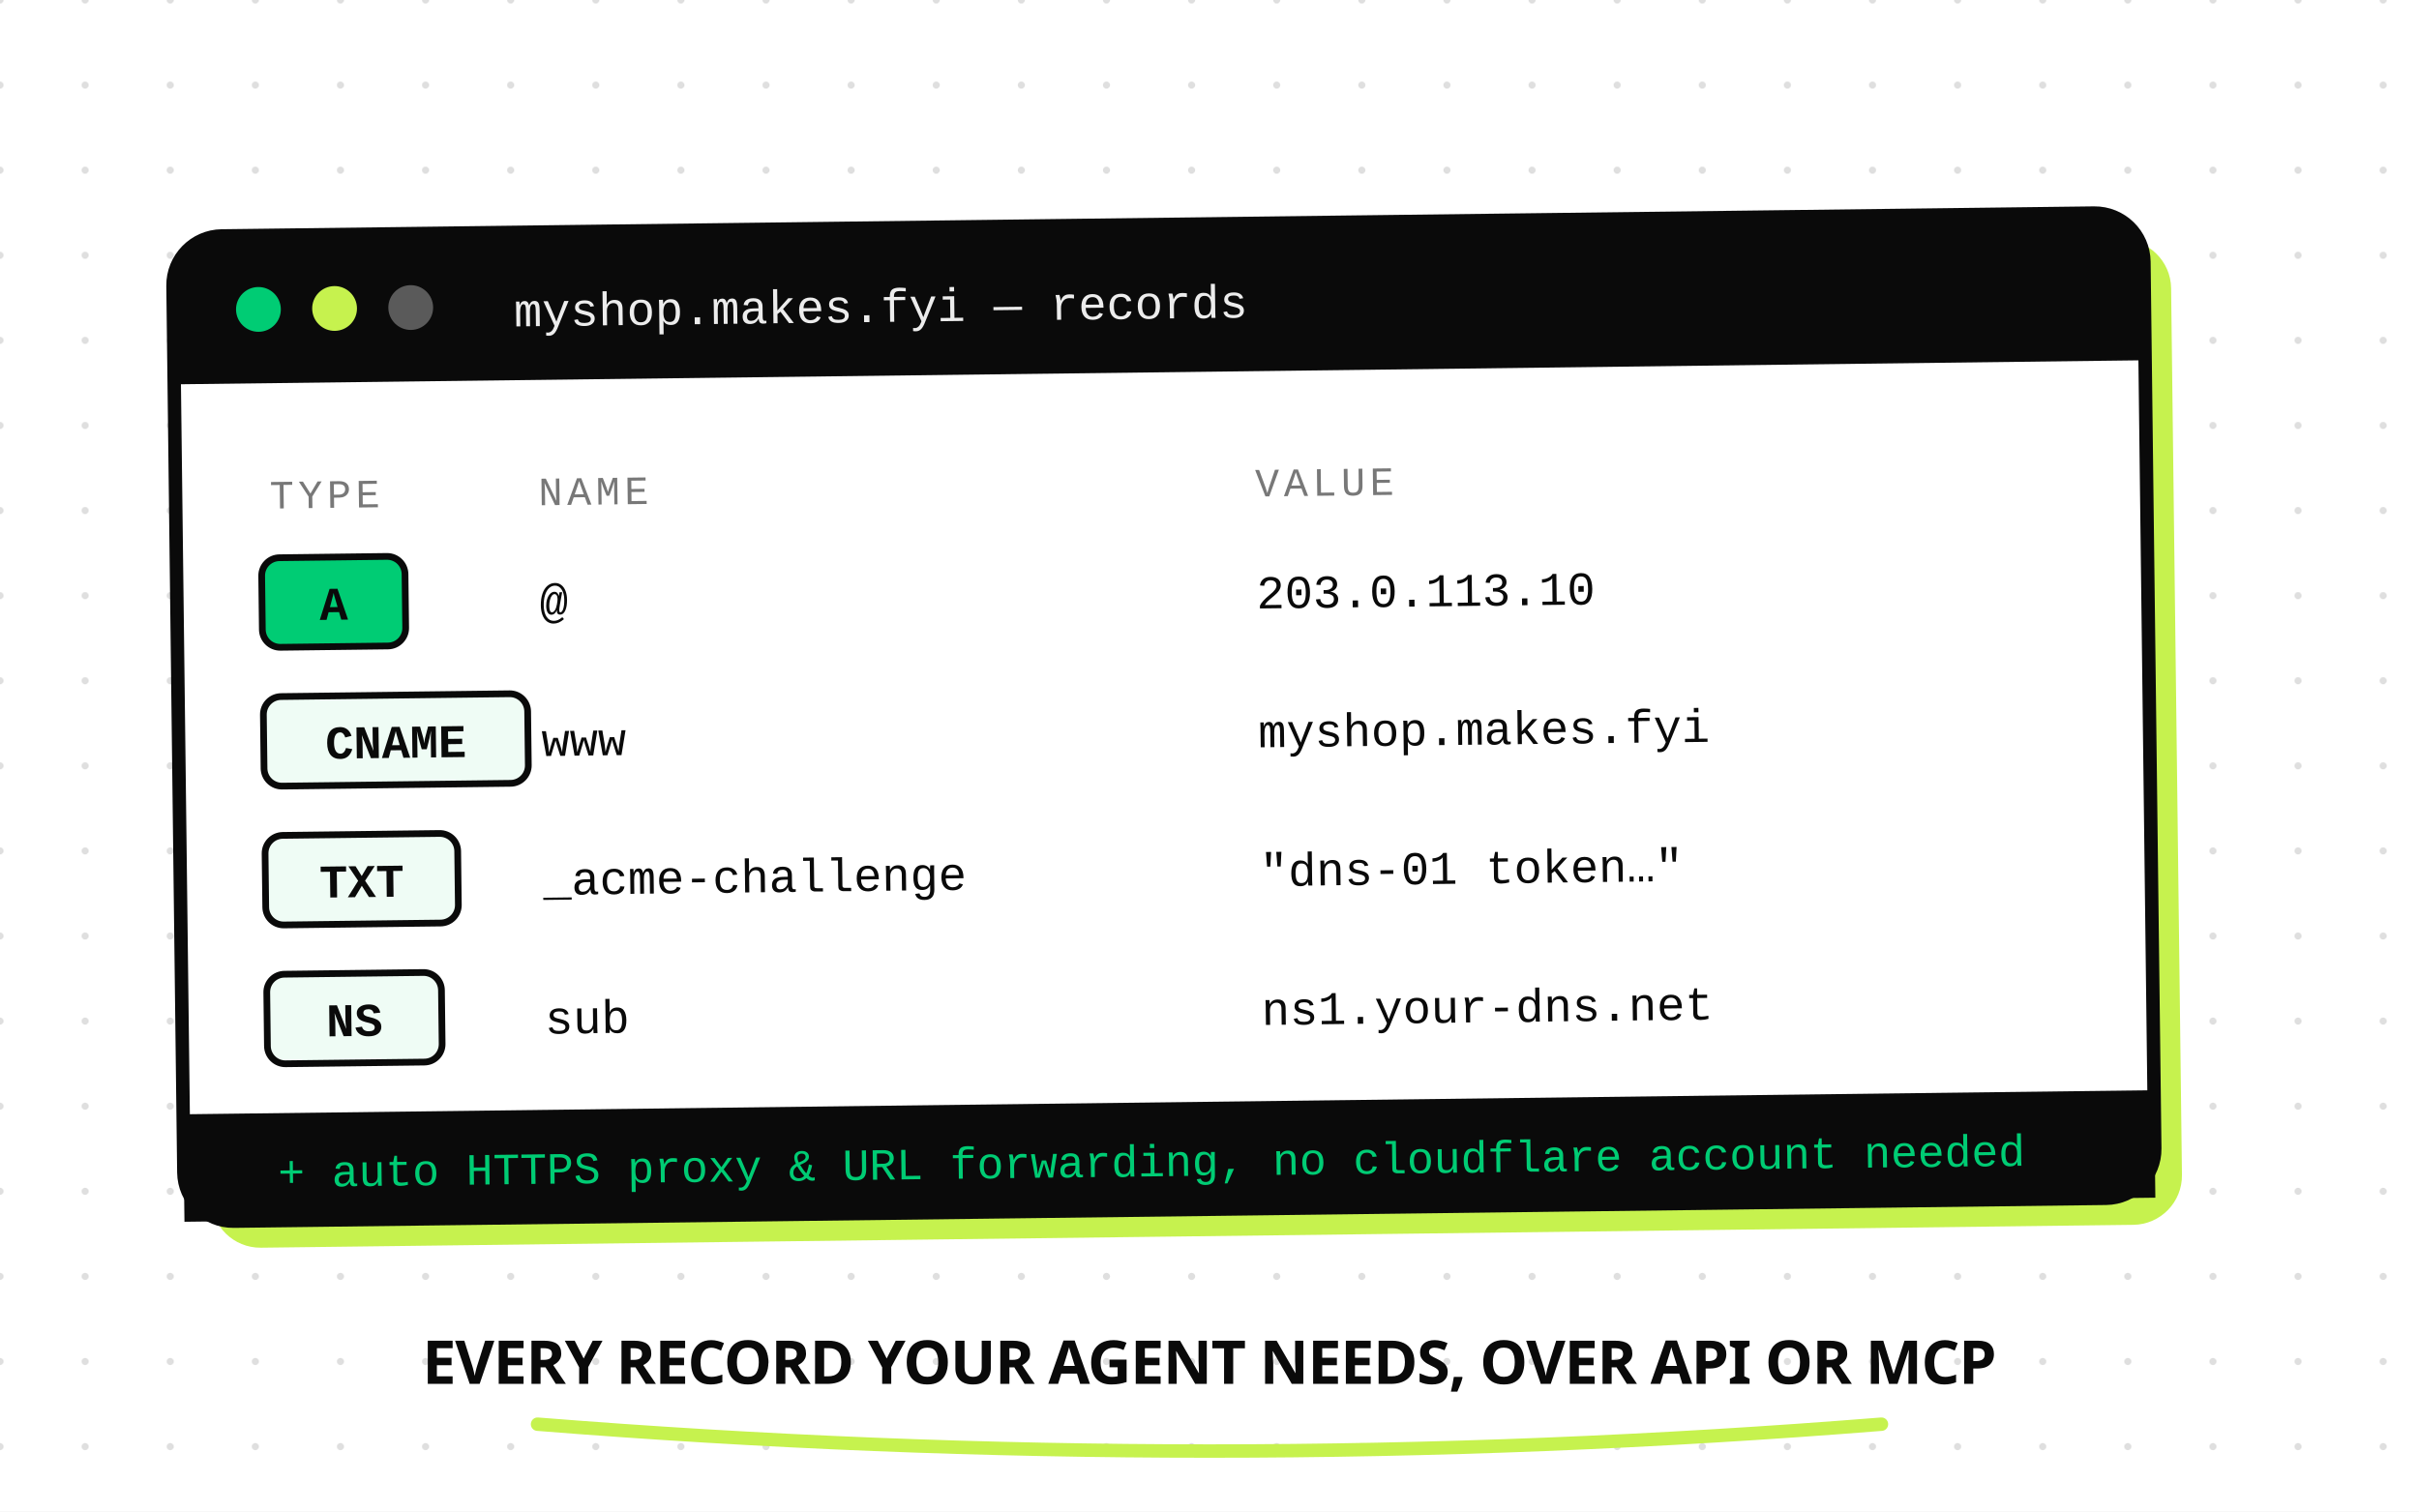
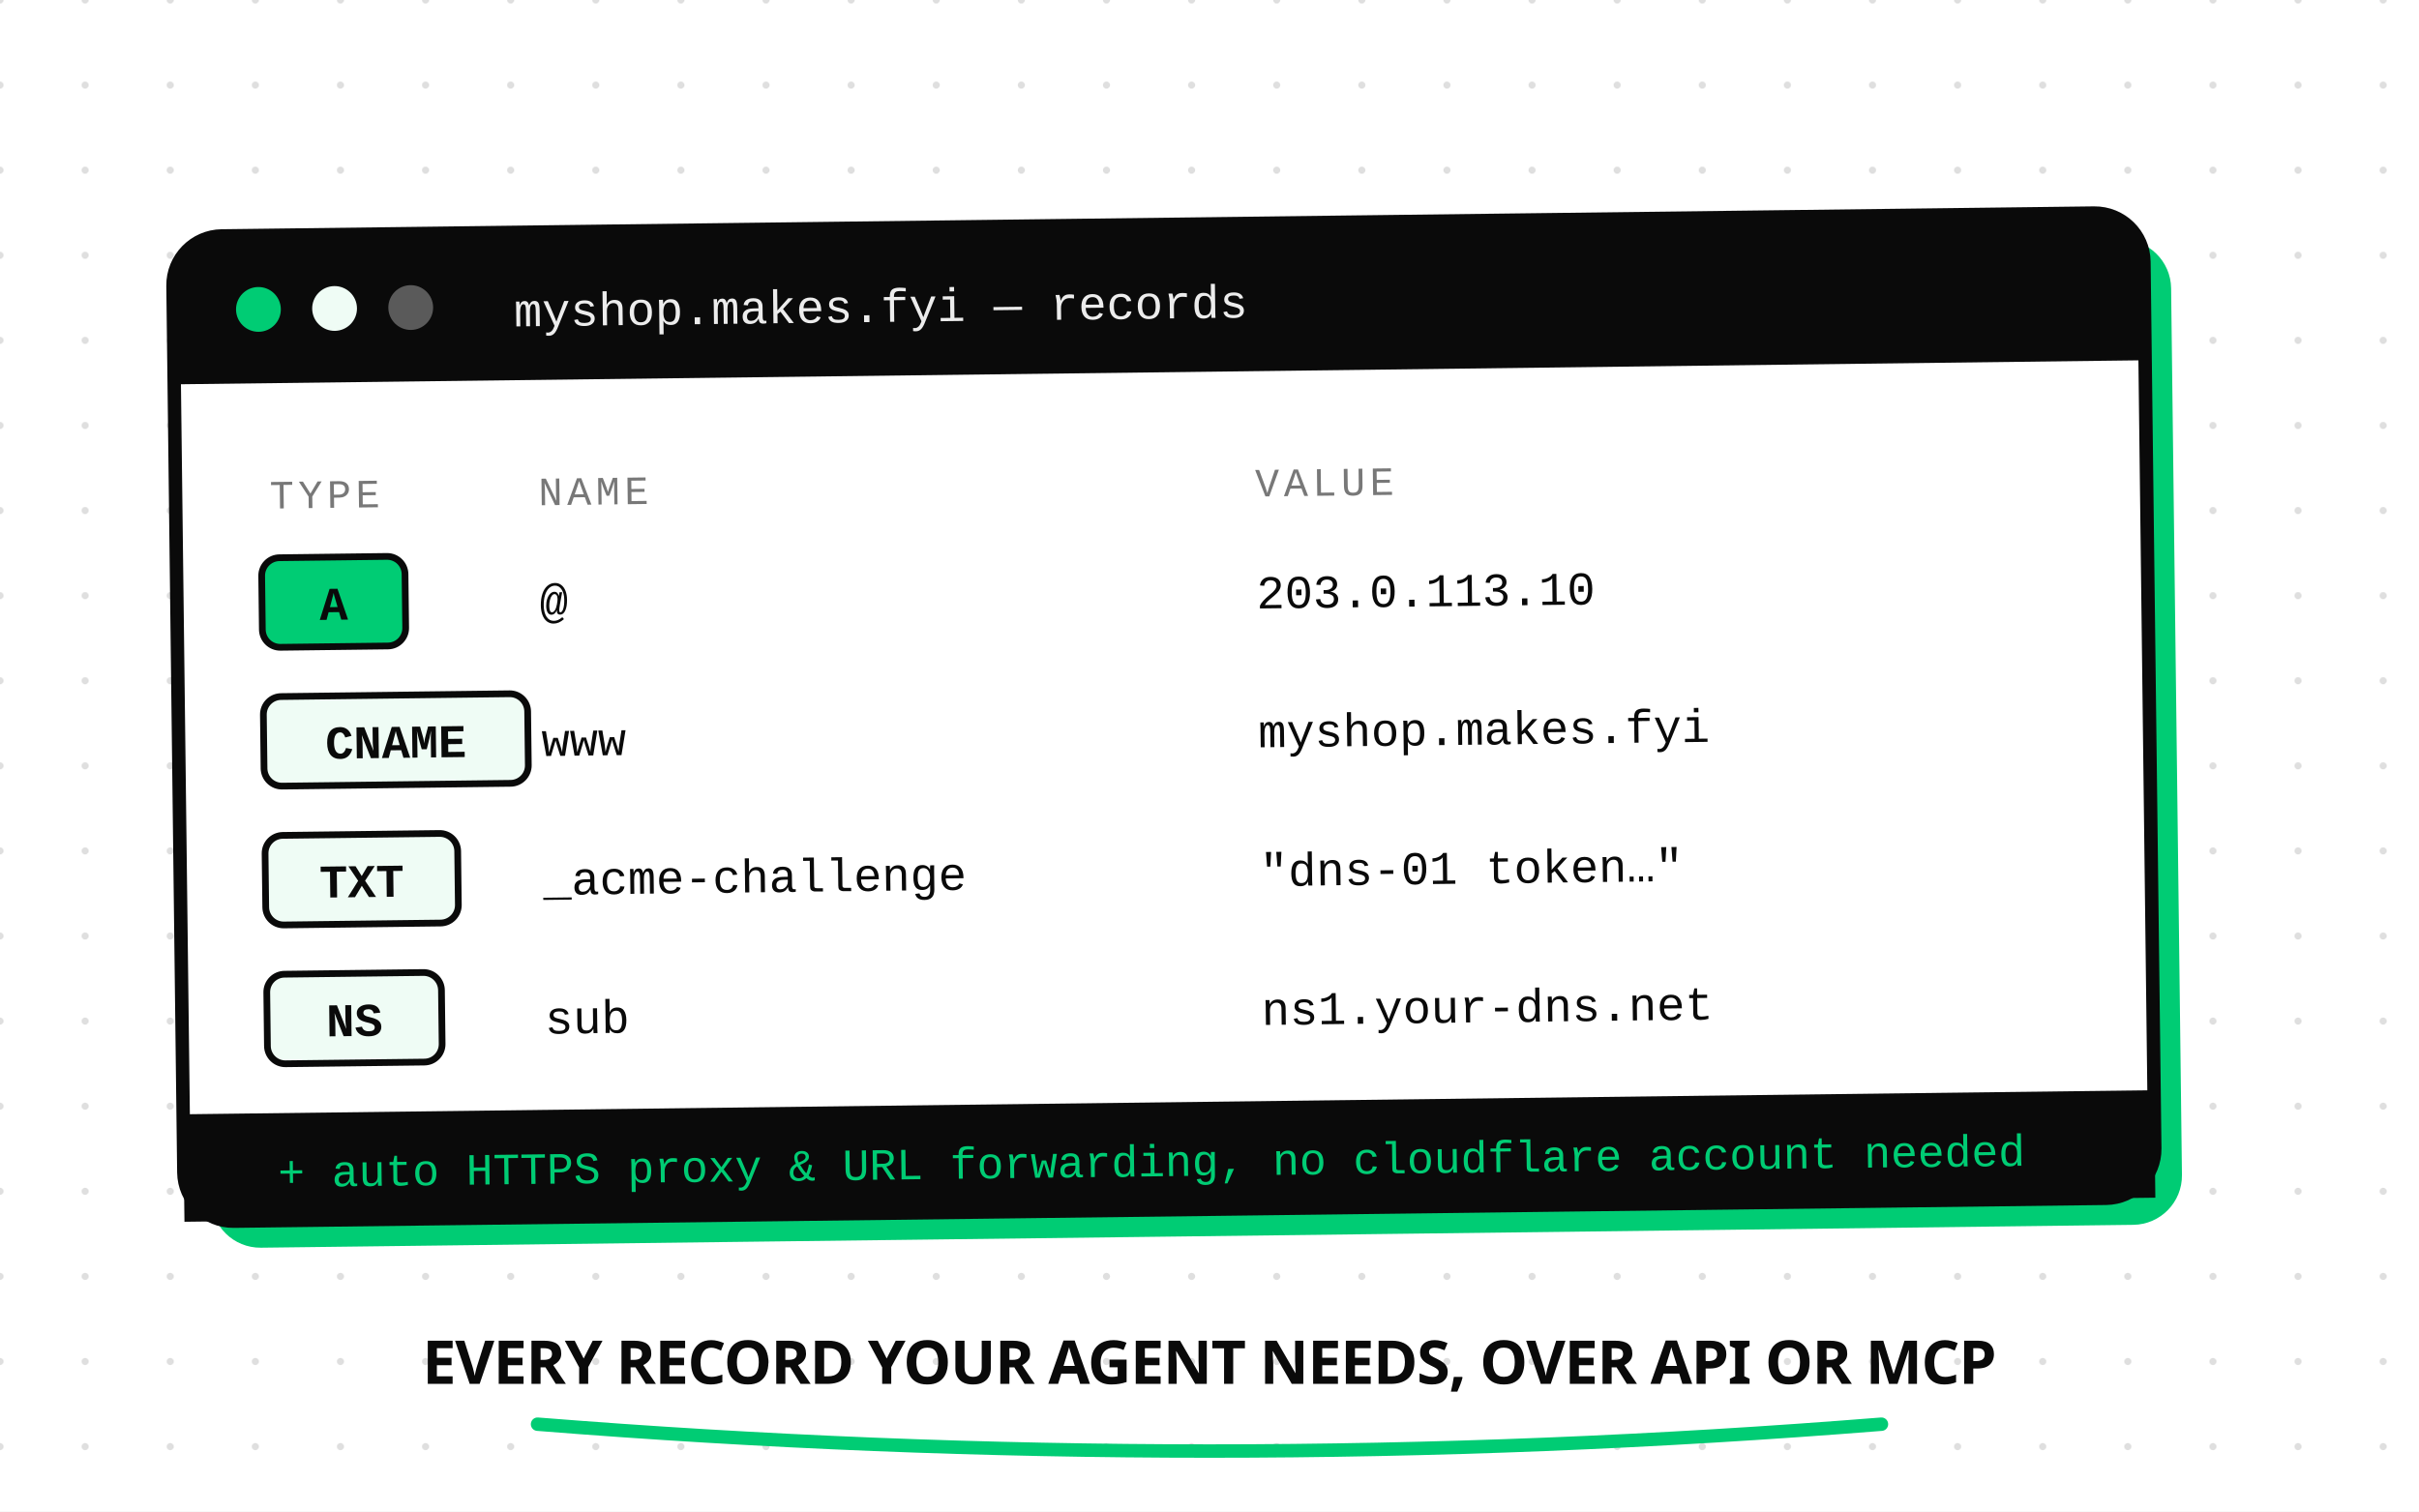
<svg xmlns="http://www.w3.org/2000/svg" viewBox="0 0 1080 675" role="img" aria-labelledby="t d" font-family="'Space Mono','Courier New',monospace">
  <rect width="1080" height="675" fill="#FFFFFF" />
  <pattern id="dots" width="38" height="38" patternUnits="userSpaceOnUse" x="-19" y="-19">
    <circle cx="19" cy="19" r="1.6" fill="#0A0A0A" opacity="0.13" />
  </pattern>
  <rect width="1080" height="675" fill="url(#dots)" />
  <g transform="rotate(-0.7 540 350)">
-     <rect x="92" y="112" width="880" height="440" rx="22" fill="#C6F24E" />
+     <rect x="92" y="112" width="880" height="440" rx="22" fill="#00CC74" />
    <rect x="80" y="100" width="880" height="440" rx="22" fill="#FFFFFF" stroke="#0A0A0A" stroke-width="6" />
    <path d="M 80 122 a 22 22 0 0 1 22 -22 h 836 a 22 22 0 0 1 22 22 v 44 h -880 z" fill="#0A0A0A" />
    <circle cx="118" cy="133" r="10" fill="#00CC74" />
-     <circle cx="152" cy="133" r="10" fill="#C6F24E" />
+     <circle cx="152" cy="133" r="10" fill="#EFFCF5" />
    <circle cx="186" cy="133" r="10" fill="#5a5a5a" />
    <text x="232" y="142" font-size="21" fill="#ECECEC">myshop.makes.fyi — records</text>
    <text x="122" y="222" font-size="18" fill="#0A0A0A" opacity="0.55" letter-spacing="2">TYPE</text>
    <text x="242" y="222" font-size="18" fill="#0A0A0A" opacity="0.55" letter-spacing="2">NAME</text>
    <text x="562" y="222" font-size="18" fill="#0A0A0A" opacity="0.55" letter-spacing="2">VALUE</text>
    <rect x="118" y="244" width="64" height="40" rx="8" fill="#00CC74" stroke="#0A0A0A" stroke-width="3" />
    <text x="150" y="272" font-size="21" font-weight="bold" fill="#0A0A0A" text-anchor="middle">A</text>
    <text x="242" y="272" font-size="21" fill="#0A0A0A">@</text>
    <text x="562" y="272" font-size="21" fill="#0A0A0A">203.0.113.10</text>
    <rect x="118" y="306" width="118" height="40" rx="8" fill="#EFFCF5" stroke="#0A0A0A" stroke-width="3" />
    <text x="177" y="334" font-size="21" font-weight="bold" fill="#0A0A0A" text-anchor="middle">CNAME</text>
    <text x="242" y="334" font-size="21" fill="#0A0A0A">www</text>
    <text x="562" y="334" font-size="21" fill="#0A0A0A">myshop.makes.fyi</text>
    <rect x="118" y="368" width="86" height="40" rx="8" fill="#EFFCF5" stroke="#0A0A0A" stroke-width="3" />
    <text x="161" y="396" font-size="21" font-weight="bold" fill="#0A0A0A" text-anchor="middle">TXT</text>
    <text x="242" y="396" font-size="21" fill="#0A0A0A">_acme-challenge</text>
    <text x="562" y="396" font-size="21" fill="#0A0A0A">"dns-01 token…"</text>
    <rect x="118" y="430" width="78" height="40" rx="8" fill="#EFFCF5" stroke="#0A0A0A" stroke-width="3" />
    <text x="157" y="458" font-size="21" font-weight="bold" fill="#0A0A0A" text-anchor="middle">NS</text>
    <text x="242" y="458" font-size="21" fill="#0A0A0A">sub</text>
    <text x="562" y="458" font-size="21" fill="#0A0A0A">ns1.your-dns.net</text>
    <rect x="80" y="492" width="880" height="48" fill="#0A0A0A" />
    <text x="122" y="525" font-size="20" fill="#00CC74">+ auto HTTPS proxy &amp; URL forwarding, no cloudflare account needed</text>
  </g>
  <text x="540" y="618" text-anchor="middle" font-size="27" fill="#0A0A0A" font-family="'Bricolage Grotesque',system-ui,sans-serif" font-weight="800" letter-spacing="-0.5">EVERY RECORD YOUR AGENT NEEDS, OVER API OR MCP</text>
-   <path d="M 240 636 q 300 24 600 0" fill="none" stroke="#C6F24E" stroke-width="6" stroke-linecap="round" />
+   <path d="M 240 636 q 300 24 600 0" fill="none" stroke="#00CC74" stroke-width="6" stroke-linecap="round" />
</svg>
